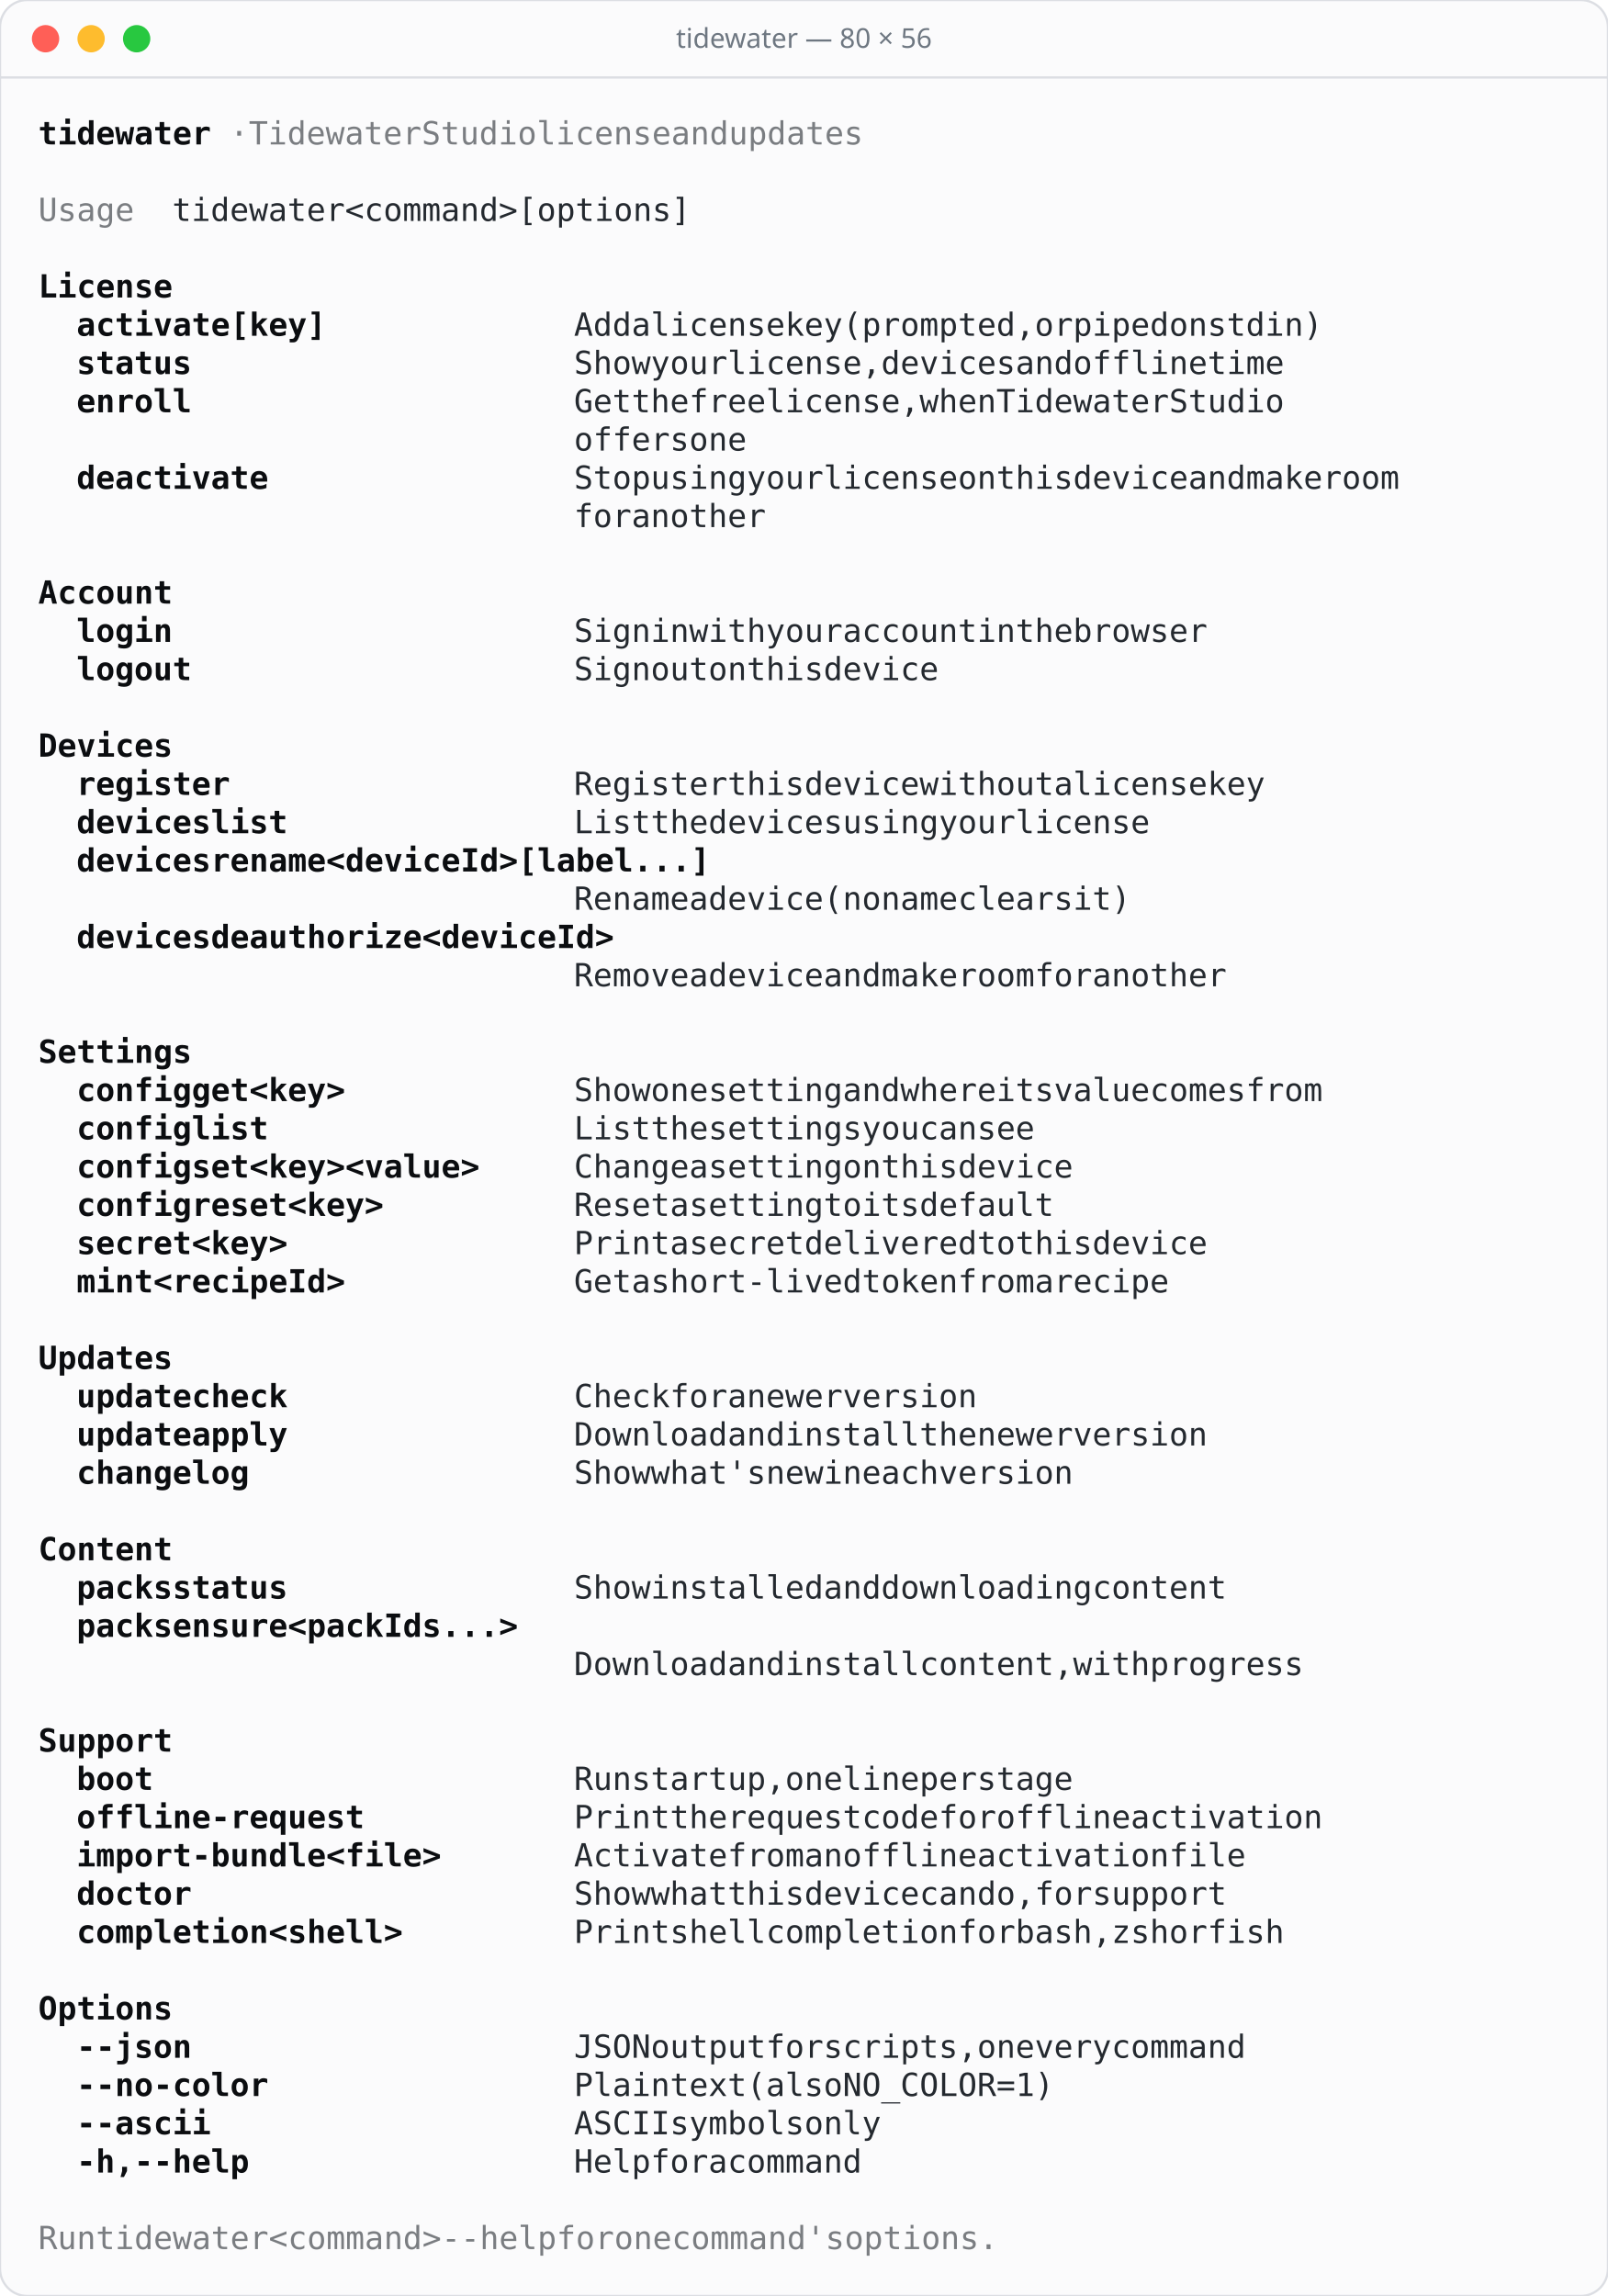
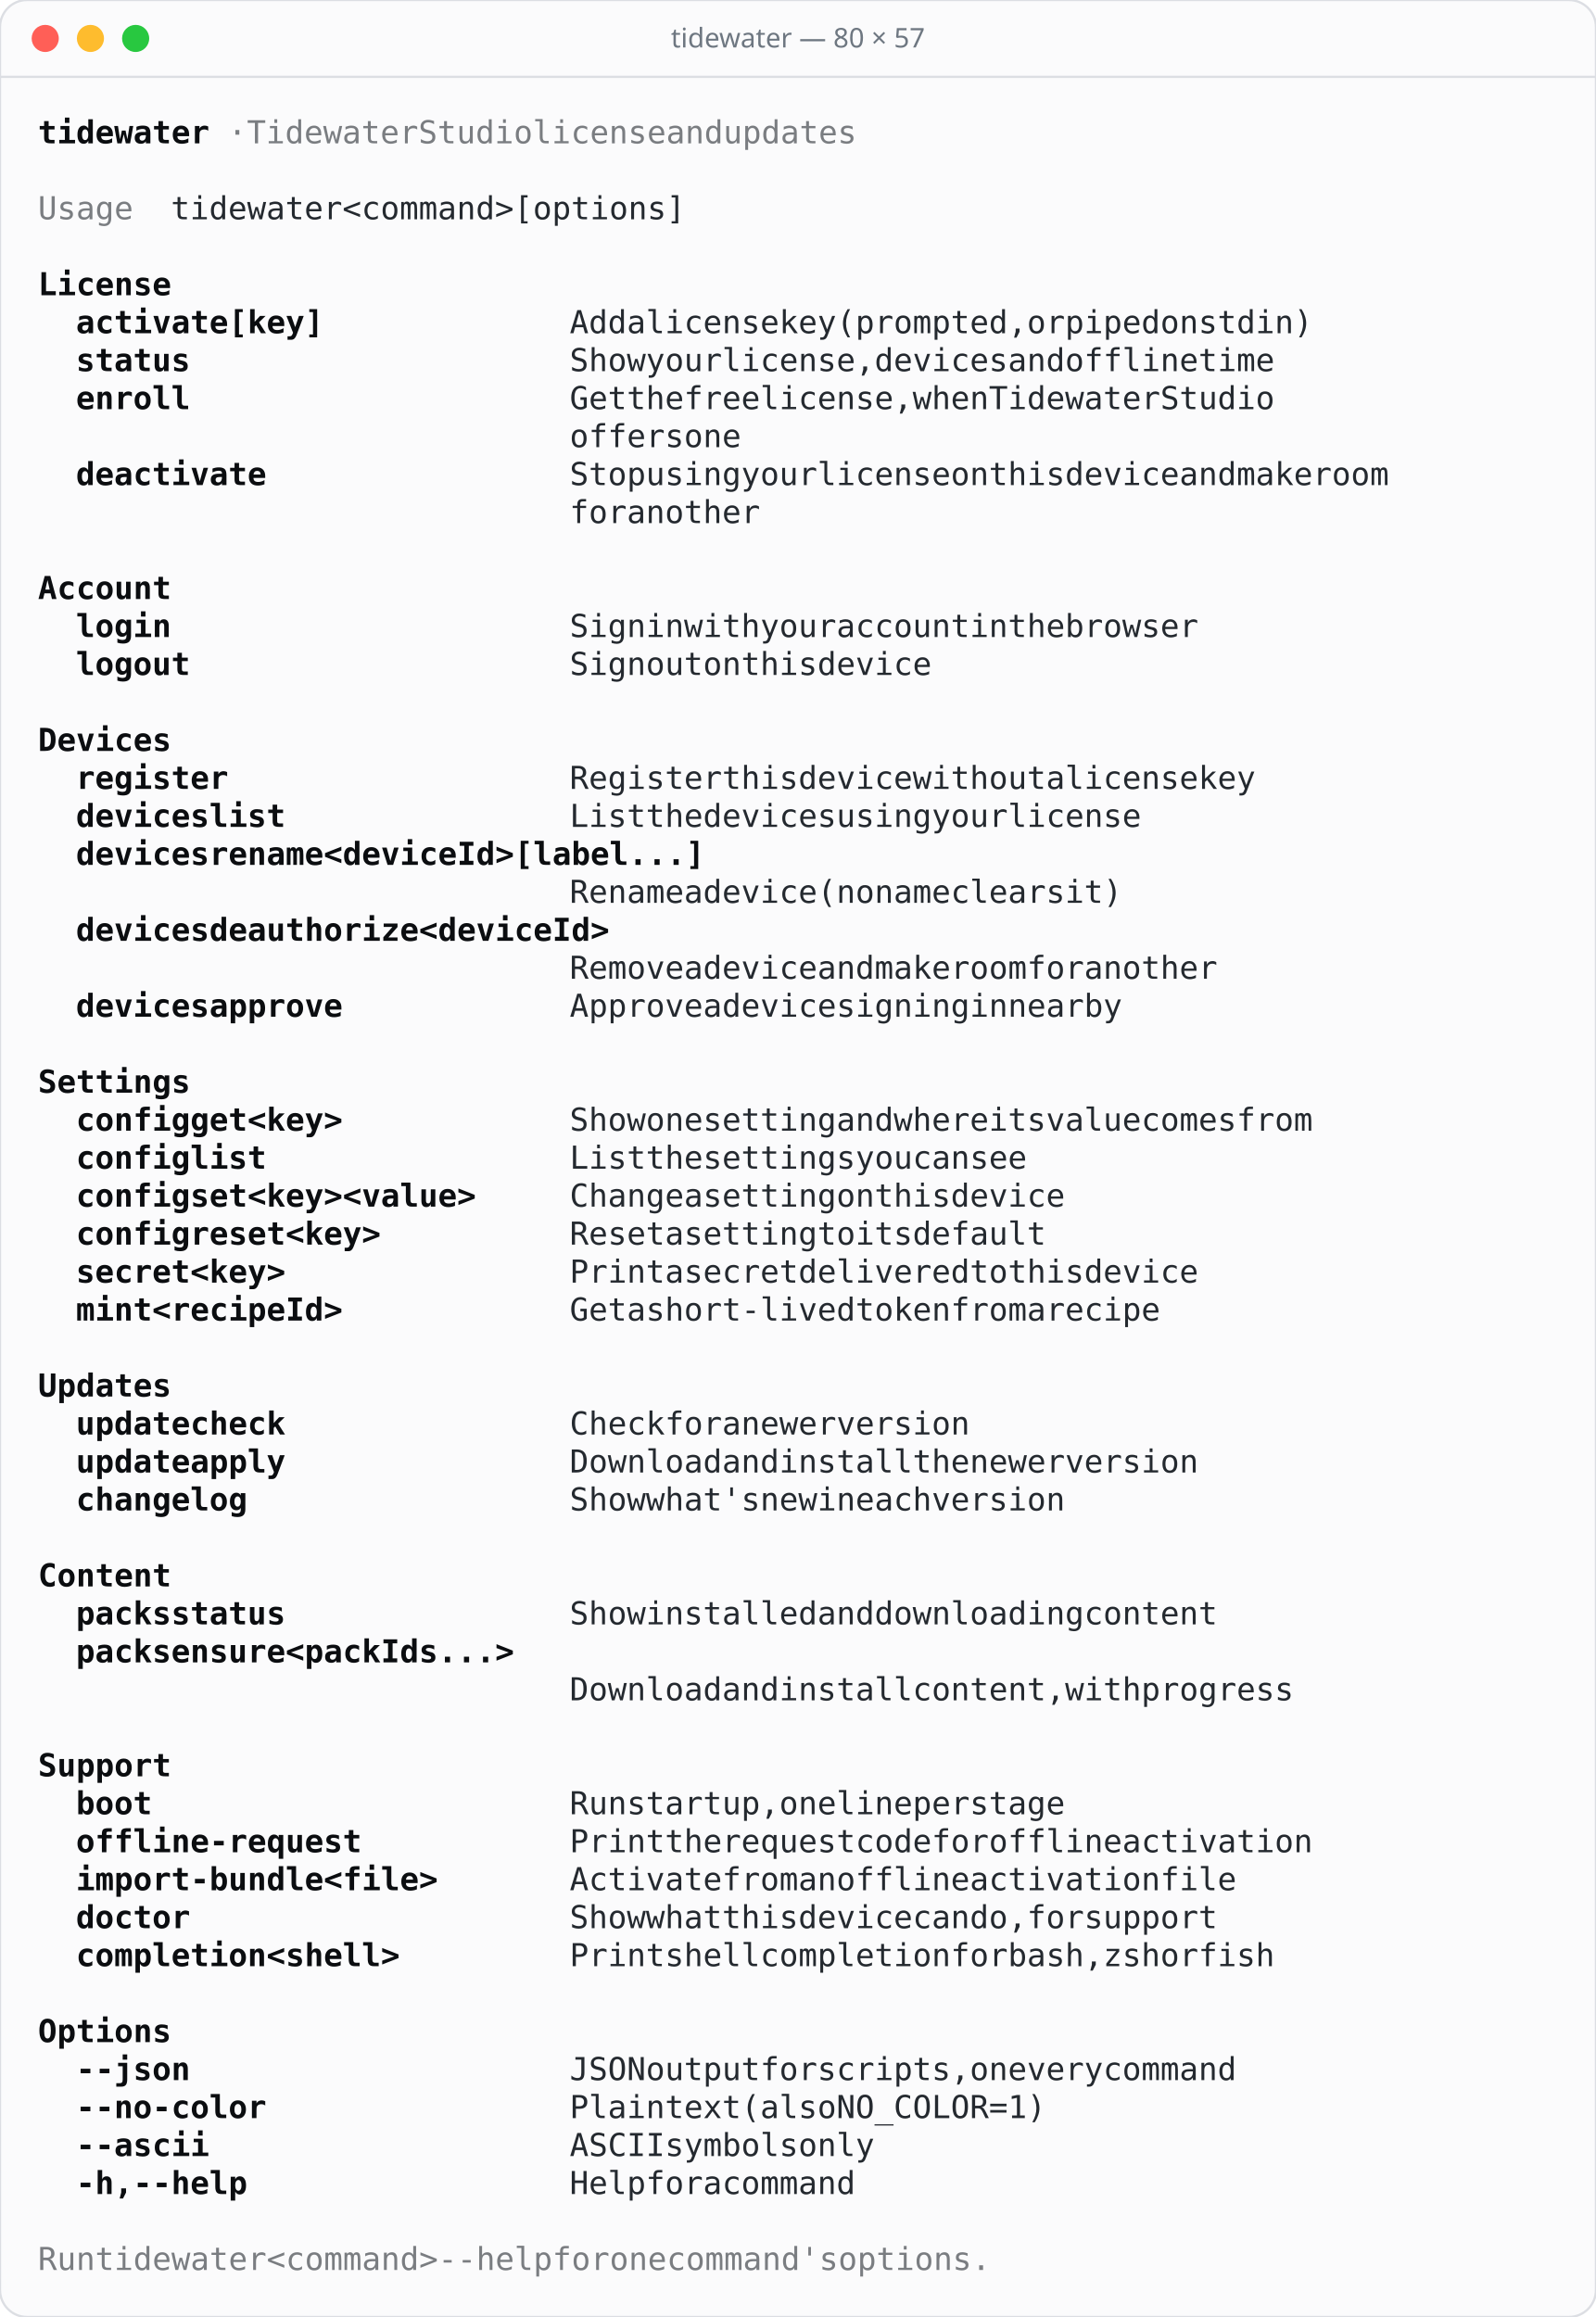
- <svg xmlns="http://www.w3.org/2000/svg" width="706" height="1008" viewBox="0 0 706 1008">
-   <rect width="706" height="1008" rx="12" fill="#fbfbfc" stroke="#dcdee3" />
+ <svg xmlns="http://www.w3.org/2000/svg" width="706" height="1025" viewBox="0 0 706 1025">
+   <rect width="706" height="1025" rx="12" fill="#fbfbfc" stroke="#dcdee3" />
  <line x1="0" y1="34" x2="706" y2="34" stroke="#dcdee3" />
  <circle cx="20" cy="17" r="6" fill="#ff5f57" />
  <circle cx="40" cy="17" r="6" fill="#febc2e" />
  <circle cx="60" cy="17" r="6" fill="#28c840" />
-   <text x="353" y="21" text-anchor="middle" font-family="Rubik, system-ui, sans-serif" font-size="12" font-weight="500" fill="#6e7781">tidewater — 80 × 56</text>
+   <text x="353" y="21" text-anchor="middle" font-family="Rubik, system-ui, sans-serif" font-size="12" font-weight="500" fill="#6e7781">tidewater — 80 × 57</text>
  <g font-family="'JetBrains Mono', ui-monospace, monospace" font-size="14">
    <text x="16.8 25.2 33.6 42.0 50.4 58.8 67.2 75.6 84.0" y="63.4" fill="#0b0d10" font-weight="600">tidewater</text>
    <text x="100.8 117.6 126.0 134.4 142.8 151.2 159.6 168.0 176.4 184.8 201.6 210.0 218.4 226.8 235.2 243.6 260.4 268.8 277.2 285.6 294.0 302.4 310.8 327.6 336.0 344.4 361.2 369.6 378.0 386.4 394.8 403.2 411.6" y="63.4" fill="#7a7d81">·TidewaterStudiolicenseandupdates</text>
    <text x="16.8 25.2 33.6 42.0 50.4" y="97.0" fill="#7a7d81">Usage</text>
    <text x="75.6 84.0 92.4 100.8 109.2 117.6 126.0 134.4 142.8 159.6 168.0 176.4 184.8 193.2 201.6 210.0 218.4 226.8 243.6 252.0 260.4 268.8 277.2 285.6 294.0 302.4 310.8" y="97.0" fill="#24292f">tidewater&lt;command&gt;[options]</text>
    <text x="16.8 25.2 33.6 42.0 50.4 58.8 67.2" y="130.6" fill="#0b0d10" font-weight="600">License</text>
    <text x="33.6 42.0 50.4 58.8 67.2 75.6 84.0 92.4 109.2 117.6 126.0 134.4 142.8" y="147.4" fill="#0b0d10" font-weight="600">activate[key]</text>
    <text x="252.0 260.4 268.8 285.6 302.4 310.8 319.2 327.6 336.0 344.4 352.8 369.6 378.0 386.4 403.2 411.6 420.0 428.4 436.8 445.2 453.6 462.0 470.4 478.8 495.6 504.0 520.8 529.2 537.6 546.0 554.4 571.2 579.6 596.4 604.8 613.2 621.6 630.0 638.4" y="147.4" fill="#24292f">Addalicensekey(prompted,orpipedonstdin)</text>
    <text x="33.6 42.0 50.4 58.8 67.2 75.6" y="164.2" fill="#0b0d10" font-weight="600">status</text>
    <text x="252.0 260.4 268.8 277.2 294.0 302.4 310.8 319.2 336.0 344.4 352.8 361.2 369.6 378.0 386.4 394.8 411.6 420.0 428.4 436.8 445.2 453.6 462.0 478.8 487.2 495.6 512.4 520.8 529.2 537.6 546.0 554.4 562.8 579.6 588.0 596.4 604.8" y="164.2" fill="#24292f">Showyourlicense,devicesandofflinetime</text>
    <text x="33.6 42.0 50.4 58.8 67.2 75.6" y="181.0" fill="#0b0d10" font-weight="600">enroll</text>
    <text x="252.0 260.4 268.8 285.6 294.0 302.4 319.2 327.6 336.0 344.4 361.2 369.6 378.0 386.4 394.8 403.2 411.6 420.0 436.8 445.2 453.6 462.0 478.8 487.2 495.6 504.0 512.4 520.8 529.2 537.6 546.0 562.8 571.2 579.6 588.0 596.4 604.8" y="181.0" fill="#24292f">Getthefreelicense,whenTidewaterStudio</text>
    <text x="252.0 260.4 268.8 277.2 285.6 294.0 310.8 319.2 327.6" y="197.8" fill="#24292f">offersone</text>
    <text x="33.6 42.0 50.4 58.8 67.2 75.6 84.0 92.4 100.8 109.2" y="214.6" fill="#0b0d10" font-weight="600">deactivate</text>
    <text x="252.0 260.4 268.8 277.2 294.0 302.4 310.8 319.2 327.6 344.4 352.8 361.2 369.6 386.4 394.8 403.2 411.6 420.0 428.4 436.8 453.6 462.0 478.8 487.2 495.6 504.0 520.8 529.2 537.6 546.0 554.4 562.8 579.6 588.0 596.4 613.2 621.6 630.0 638.4 655.2 663.6 672.0 680.4" y="214.6" fill="#24292f">Stopusingyourlicenseonthisdeviceandmakeroom</text>
    <text x="252.0 260.4 268.8 285.6 294.0 302.4 310.8 319.2 327.6 336.0" y="231.4" fill="#24292f">foranother</text>
    <text x="16.8 25.2 33.6 42.0 50.4 58.8 67.2" y="265.0" fill="#0b0d10" font-weight="600">Account</text>
    <text x="33.6 42.0 50.4 58.8 67.2" y="281.8" fill="#0b0d10" font-weight="600">login</text>
    <text x="252.0 260.4 268.8 277.2 294.0 302.4 319.2 327.6 336.0 344.4 361.2 369.6 378.0 386.4 403.2 411.6 420.0 428.4 436.8 445.2 453.6 470.4 478.8 495.6 504.0 512.4 529.2 537.6 546.0 554.4 562.8 571.2 579.6" y="281.8" fill="#24292f">Signinwithyouraccountinthebrowser</text>
    <text x="33.6 42.0 50.4 58.8 67.2 75.6" y="298.6" fill="#0b0d10" font-weight="600">logout</text>
    <text x="252.0 260.4 268.8 277.2 294.0 302.4 310.8 327.6 336.0 352.8 361.2 369.6 378.0 394.8 403.2 411.6 420.0 428.4 436.8" y="298.6" fill="#24292f">Signoutonthisdevice</text>
    <text x="16.8 25.2 33.6 42.0 50.4 58.8 67.2" y="332.2" fill="#0b0d10" font-weight="600">Devices</text>
    <text x="33.6 42.0 50.4 58.8 67.2 75.6 84.0 92.4" y="349.0" fill="#0b0d10" font-weight="600">register</text>
    <text x="252.0 260.4 268.8 277.2 285.6 294.0 302.4 310.8 327.6 336.0 344.4 352.8 369.6 378.0 386.4 394.8 403.2 411.6 428.4 436.8 445.2 453.6 462.0 470.4 478.8 495.6 512.4 520.8 529.2 537.6 546.0 554.4 562.8 579.6 588.0 596.4" y="349.0" fill="#24292f">Registerthisdevicewithoutalicensekey</text>
    <text x="33.6 42.0 50.4 58.8 67.2 75.6 84.0 100.8 109.2 117.6 126.0" y="365.8" fill="#0b0d10" font-weight="600">deviceslist</text>
    <text x="252.0 260.4 268.8 277.2 294.0 302.4 310.8 327.6 336.0 344.4 352.8 361.2 369.6 378.0 394.8 403.2 411.6 420.0 428.4 445.2 453.6 462.0 470.4 487.2 495.6 504.0 512.4 520.8 529.2 537.6" y="365.8" fill="#24292f">Listthedevicesusingyourlicense</text>
    <text x="33.6 42.0 50.4 58.8 67.2 75.6 84.0 100.8 109.2 117.6 126.0 134.4 142.8 159.6 168.0 176.4 184.8 193.2 201.6 210.0 218.4 226.8 235.2 252.0 260.4 268.8 277.2 285.6 294.0 302.4 310.8 319.2 327.6" y="382.6" fill="#0b0d10" font-weight="600">devicesrename&lt;deviceId&gt;[label...]</text>
    <text x="252.0 260.4 268.8 277.2 285.6 294.0 310.8 327.6 336.0 344.4 352.8 361.2 369.6 386.4 394.8 403.2 420.0 428.4 436.8 445.2 462.0 470.4 478.8 487.2 495.6 504.0 520.8 529.2 537.6" y="399.4" fill="#24292f">Renameadevice(nonameclearsit)</text>
    <text x="33.6 42.0 50.4 58.8 67.2 75.6 84.0 100.8 109.2 117.6 126.0 134.4 142.8 151.2 159.6 168.0 176.4 184.8 201.6 210.0 218.4 226.8 235.2 243.6 252.0 260.4 268.8 277.2" y="416.2" fill="#0b0d10" font-weight="600">devicesdeauthorize&lt;deviceId&gt;</text>
    <text x="252.0 260.4 268.8 277.2 285.6 294.0 310.8 327.6 336.0 344.4 352.8 361.2 369.6 386.4 394.8 403.2 420.0 428.4 436.8 445.2 462.0 470.4 478.8 487.2 504.0 512.4 520.8 537.6 546.0 554.4 562.8 571.2 579.6 588.0" y="433.0" fill="#24292f">Removeadeviceandmakeroomforanother</text>
-     <text x="16.8 25.2 33.6 42.0 50.4 58.8 67.2 75.6" y="466.6" fill="#0b0d10" font-weight="600">Settings</text>
-     <text x="33.6 42.0 50.4 58.8 67.2 75.6 92.4 100.8 109.2 126.0 134.4 142.8 151.2 159.6" y="483.4" fill="#0b0d10" font-weight="600">configget&lt;key&gt;</text>
-     <text x="252.0 260.4 268.8 277.2 294.0 302.4 310.8 327.6 336.0 344.4 352.8 361.2 369.6 378.0 394.8 403.2 411.6 428.4 436.8 445.2 453.6 462.0 478.8 487.2 495.6 512.4 520.8 529.2 537.6 546.0 562.8 571.2 579.6 588.0 596.4 613.2 621.6 630.0 638.4" y="483.4" fill="#24292f">Showonesettingandwhereitsvaluecomesfrom</text>
-     <text x="33.6 42.0 50.4 58.8 67.2 75.6 92.4 100.8 109.2 117.6" y="500.2" fill="#0b0d10" font-weight="600">configlist</text>
-     <text x="252.0 260.4 268.8 277.2 294.0 302.4 310.8 327.6 336.0 344.4 352.8 361.2 369.6 378.0 386.4 403.2 411.6 420.0 436.8 445.2 453.6 470.4 478.8 487.2" y="500.2" fill="#24292f">Listthesettingsyoucansee</text>
-     <text x="33.6 42.0 50.4 58.8 67.2 75.6 92.4 100.8 109.2 126.0 134.4 142.8 151.2 159.6 176.4 184.8 193.2 201.6 210.0 218.4 226.8" y="517.0" fill="#0b0d10" font-weight="600">configset&lt;key&gt;&lt;value&gt;</text>
-     <text x="252.0 260.4 268.8 277.2 285.6 294.0 310.8 327.6 336.0 344.4 352.8 361.2 369.6 378.0 394.8 403.2 420.0 428.4 436.8 445.2 462.0 470.4 478.8 487.2 495.6 504.0" y="517.0" fill="#24292f">Changeasettingonthisdevice</text>
-     <text x="33.6 42.0 50.4 58.8 67.2 75.6 92.4 100.8 109.2 117.6 126.0 142.8 151.2 159.6 168.0 176.4" y="533.8" fill="#0b0d10" font-weight="600">configreset&lt;key&gt;</text>
-     <text x="252.0 260.4 268.8 277.2 285.6 302.4 319.2 327.6 336.0 344.4 352.8 361.2 369.6 386.4 394.8 411.6 420.0 428.4 445.2 453.6 462.0 470.4 478.8 487.2 495.6" y="533.8" fill="#24292f">Resetasettingtoitsdefault</text>
-     <text x="33.6 42.0 50.4 58.8 67.2 75.6 92.4 100.8 109.2 117.6 126.0" y="550.6" fill="#0b0d10" font-weight="600">secret&lt;key&gt;</text>
-     <text x="252.0 260.4 268.8 277.2 285.6 302.4 319.2 327.6 336.0 344.4 352.8 361.2 378.0 386.4 394.8 403.2 411.6 420.0 428.4 436.8 445.2 462.0 470.4 487.2 495.6 504.0 512.4 529.2 537.6 546.0 554.4 562.8 571.2" y="550.6" fill="#24292f">Printasecretdeliveredtothisdevice</text>
-     <text x="33.6 42.0 50.4 58.8 75.6 84.0 92.4 100.8 109.2 117.6 126.0 134.4 142.8 151.2" y="567.4" fill="#0b0d10" font-weight="600">mint&lt;recipeId&gt;</text>
-     <text x="252.0 260.4 268.8 285.6 302.4 310.8 319.2 327.6 336.0 344.4 352.8 361.2 369.6 378.0 386.4 403.2 411.6 420.0 428.4 436.8 453.6 462.0 470.4 478.8 495.6 512.4 520.8 529.2 537.6 546.0 554.4" y="567.4" fill="#24292f">Getashort-livedtokenfromarecipe</text>
-     <text x="16.8 25.2 33.6 42.0 50.4 58.8 67.2" y="601.0" fill="#0b0d10" font-weight="600">Updates</text>
-     <text x="33.6 42.0 50.4 58.8 67.2 75.6 92.4 100.8 109.2 117.6 126.0" y="617.8" fill="#0b0d10" font-weight="600">updatecheck</text>
-     <text x="252.0 260.4 268.8 277.2 285.6 302.4 310.8 319.2 336.0 352.8 361.2 369.6 378.0 386.4 403.2 411.6 420.0 428.4 436.8 445.2 453.6" y="617.8" fill="#24292f">Checkforanewerversion</text>
-     <text x="33.6 42.0 50.4 58.8 67.2 75.6 92.4 100.8 109.2 117.6 126.0" y="634.6" fill="#0b0d10" font-weight="600">updateapply</text>
-     <text x="252.0 260.4 268.8 277.2 285.6 294.0 302.4 310.8 327.6 336.0 344.4 361.2 369.6 378.0 386.4 394.8 403.2 411.6 428.4 436.8 445.2 462.0 470.4 478.8 487.2 495.6 512.4 520.8 529.2 537.6 546.0 554.4 562.8" y="634.6" fill="#24292f">Downloadandinstallthenewerversion</text>
-     <text x="33.6 42.0 50.4 58.8 67.2 75.6 84.0 92.4 100.8" y="651.4" fill="#0b0d10" font-weight="600">changelog</text>
-     <text x="252.0 260.4 268.8 277.2 294.0 302.4 310.8 319.2 327.6 336.0 352.8 361.2 369.6 386.4 394.8 411.6 420.0 428.4 436.8 453.6 462.0 470.4 478.8 487.2 495.6 504.0" y="651.4" fill="#24292f">Showwhat'snewineachversion</text>
-     <text x="16.8 25.2 33.6 42.0 50.4 58.8 67.2" y="685.0" fill="#0b0d10" font-weight="600">Content</text>
-     <text x="33.6 42.0 50.4 58.8 67.2 84.0 92.4 100.8 109.2 117.6 126.0" y="701.8" fill="#0b0d10" font-weight="600">packsstatus</text>
-     <text x="252.0 260.4 268.8 277.2 294.0 302.4 310.8 319.2 327.6 336.0 344.4 352.8 361.2 378.0 386.4 394.8 411.6 420.0 428.4 436.8 445.2 453.6 462.0 470.4 478.8 487.2 495.6 512.4 520.8 529.2 537.6 546.0 554.4 562.8" y="701.8" fill="#24292f">Showinstalledanddownloadingcontent</text>
-     <text x="33.6 42.0 50.4 58.8 67.2 84.0 92.4 100.8 109.2 117.6 126.0 142.8 151.2 159.6 168.0 176.4 184.8 193.2 201.6 210.0 218.4 226.8 235.2" y="718.6" fill="#0b0d10" font-weight="600">packsensure&lt;packIds...&gt;</text>
-     <text x="252.0 260.4 268.8 277.2 285.6 294.0 302.4 310.8 327.6 336.0 344.4 361.2 369.6 378.0 386.4 394.8 403.2 411.6 428.4 436.8 445.2 453.6 462.0 470.4 478.8 487.2 504.0 512.4 520.8 529.2 546.0 554.4 562.8 571.2 579.6 588.0 596.4 604.8" y="735.4" fill="#24292f">Downloadandinstallcontent,withprogress</text>
-     <text x="16.8 25.2 33.6 42.0 50.4 58.8 67.2" y="769.0" fill="#0b0d10" font-weight="600">Support</text>
-     <text x="33.6 42.0 50.4 58.8" y="785.8" fill="#0b0d10" font-weight="600">boot</text>
-     <text x="252.0 260.4 268.8 285.6 294.0 302.4 310.8 319.2 327.6 336.0 344.4 361.2 369.6 378.0 394.8 403.2 411.6 420.0 436.8 445.2 453.6 470.4 478.8 487.2 495.6 504.0" y="785.8" fill="#24292f">Runstartup,onelineperstage</text>
-     <text x="33.6 42.0 50.4 58.8 67.2 75.6 84.0 92.4 100.8 109.2 117.6 126.0 134.4 142.8 151.2" y="802.6" fill="#0b0d10" font-weight="600">offline-request</text>
-     <text x="252.0 260.4 268.8 277.2 285.6 302.4 310.8 319.2 336.0 344.4 352.8 361.2 369.6 378.0 386.4 403.2 411.6 420.0 428.4 445.2 453.6 462.0 478.8 487.2 495.6 504.0 512.4 520.8 529.2 546.0 554.4 562.8 571.2 579.6 588.0 596.4 604.8 613.2 621.6" y="802.6" fill="#24292f">Printtherequestcodeforofflineactivation</text>
-     <text x="33.6 42.0 50.4 58.8 67.2 75.6 84.0 92.4 100.8 109.2 117.6 126.0 134.4 151.2 159.6 168.0 176.4 184.8 193.2" y="819.4" fill="#0b0d10" font-weight="600">import-bundle&lt;file&gt;</text>
-     <text x="252.0 260.4 268.8 277.2 285.6 294.0 302.4 310.8 327.6 336.0 344.4 352.8 369.6 378.0 394.8 403.2 411.6 420.0 428.4 436.8 445.2 462.0 470.4 478.8 487.2 495.6 504.0 512.4 520.8 529.2 537.6 554.4 562.8 571.2 579.6" y="819.4" fill="#24292f">Activatefromanofflineactivationfile</text>
-     <text x="33.6 42.0 50.4 58.8 67.2 75.6" y="836.2" fill="#0b0d10" font-weight="600">doctor</text>
-     <text x="252.0 260.4 268.8 277.2 294.0 302.4 310.8 319.2 336.0 344.4 352.8 361.2 378.0 386.4 394.8 403.2 411.6 420.0 436.8 445.2 453.6 470.4 478.8 487.2 504.0 512.4 520.8 537.6 546.0 554.4 562.8 571.2 579.6 588.0" y="836.2" fill="#24292f">Showwhatthisdevicecando,forsupport</text>
-     <text x="33.6 42.0 50.4 58.8 67.2 75.6 84.0 92.4 100.8 109.2 126.0 134.4 142.8 151.2 159.6 168.0 176.4" y="853.0" fill="#0b0d10" font-weight="600">completion&lt;shell&gt;</text>
-     <text x="252.0 260.4 268.8 277.2 285.6 302.4 310.8 319.2 327.6 336.0 352.8 361.2 369.6 378.0 386.4 394.8 403.2 411.6 420.0 428.4 445.2 453.6 462.0 478.8 487.2 495.6 504.0 512.4 529.2 537.6 546.0 562.8 571.2 588.0 596.4 604.8 613.2" y="853.0" fill="#24292f">Printshellcompletionforbash,zshorfish</text>
-     <text x="16.8 25.2 33.6 42.0 50.4 58.8 67.2" y="886.6" fill="#0b0d10" font-weight="600">Options</text>
-     <text x="33.6 42.0 50.4 58.8 67.2 75.6" y="903.4" fill="#0b0d10" font-weight="600">--json</text>
-     <text x="252.0 260.4 268.8 277.2 294.0 302.4 310.8 319.2 327.6 336.0 352.8 361.2 369.6 386.4 394.8 403.2 411.6 420.0 428.4 436.8 445.2 462.0 470.4 487.2 495.6 504.0 512.4 520.8 537.6 546.0 554.4 562.8 571.2 579.6 588.0" y="903.4" fill="#24292f">JSONoutputforscripts,oneverycommand</text>
-     <text x="33.6 42.0 50.4 58.8 67.2 75.6 84.0 92.4 100.8 109.2" y="920.2" fill="#0b0d10" font-weight="600">--no-color</text>
-     <text x="252.0 260.4 268.8 277.2 285.6 302.4 310.8 319.2 327.6 344.4 352.8 361.2 369.6 378.0 394.8 403.2 411.6 420.0 428.4 436.8 445.2 453.6 462.0 470.4 478.8" y="920.2" fill="#24292f">Plaintext(alsoNO_COLOR=1)</text>
-     <text x="33.6 42.0 50.4 58.8 67.2 75.6 84.0" y="937.0" fill="#0b0d10" font-weight="600">--ascii</text>
-     <text x="252.0 260.4 268.8 277.2 285.6 302.4 310.8 319.2 327.6 336.0 344.4 352.8 369.6 378.0 386.4 394.8" y="937.0" fill="#24292f">ASCIIsymbolsonly</text>
-     <text x="33.6 42.0 50.4 67.2 75.6 84.0 92.4 100.8 109.2" y="953.8" fill="#0b0d10" font-weight="600">-h,--help</text>
-     <text x="252.0 260.4 268.8 277.2 294.0 302.4 310.8 327.6 344.4 352.8 361.2 369.6 378.0 386.4 394.8" y="953.8" fill="#24292f">Helpforacommand</text>
-     <text x="16.8 25.2 33.6 50.4 58.8 67.2 75.6 84.0 92.4 100.8 109.2 117.6 134.4 142.8 151.2 159.6 168.0 176.4 184.8 193.2 201.6 218.4 226.8 235.2 243.6 252.0 260.4 277.2 285.6 294.0 310.8 319.2 327.6 344.4 352.8 361.2 369.6 378.0 386.4 394.8 403.2 411.6 428.4 436.8 445.2 453.6 462.0 470.4 478.8 487.2" y="987.4" fill="#7a7d81">Runtidewater&lt;command&gt;--helpforonecommand'soptions.</text>
+     <text x="33.6 42.0 50.4 58.8 67.2 75.6 84.0 100.8 109.2 117.6 126.0 134.4 142.8 151.2" y="449.8" fill="#0b0d10" font-weight="600">devicesapprove</text>
+     <text x="252.0 260.4 268.8 277.2 285.6 294.0 302.4 319.2 336.0 344.4 352.8 361.2 369.6 378.0 394.8 403.2 411.6 420.0 428.4 436.8 445.2 462.0 470.4 487.2 495.6 504.0 512.4 520.8 529.2" y="449.8" fill="#24292f">Approveadevicesigninginnearby</text>
+     <text x="16.8 25.2 33.6 42.0 50.4 58.8 67.2 75.6" y="483.4" fill="#0b0d10" font-weight="600">Settings</text>
+     <text x="33.6 42.0 50.4 58.8 67.2 75.6 92.4 100.8 109.2 126.0 134.4 142.8 151.2 159.6" y="500.2" fill="#0b0d10" font-weight="600">configget&lt;key&gt;</text>
+     <text x="252.0 260.4 268.8 277.2 294.0 302.4 310.8 327.6 336.0 344.4 352.8 361.2 369.6 378.0 394.8 403.2 411.6 428.4 436.8 445.2 453.6 462.0 478.8 487.2 495.6 512.4 520.8 529.2 537.6 546.0 562.8 571.2 579.6 588.0 596.4 613.2 621.6 630.0 638.4" y="500.2" fill="#24292f">Showonesettingandwhereitsvaluecomesfrom</text>
+     <text x="33.6 42.0 50.4 58.8 67.2 75.6 92.4 100.8 109.2 117.6" y="517.0" fill="#0b0d10" font-weight="600">configlist</text>
+     <text x="252.0 260.4 268.8 277.2 294.0 302.4 310.8 327.6 336.0 344.4 352.8 361.2 369.6 378.0 386.4 403.2 411.6 420.0 436.8 445.2 453.6 470.4 478.8 487.2" y="517.0" fill="#24292f">Listthesettingsyoucansee</text>
+     <text x="33.6 42.0 50.4 58.8 67.2 75.6 92.4 100.8 109.2 126.0 134.4 142.8 151.2 159.6 176.4 184.8 193.2 201.6 210.0 218.4 226.8" y="533.8" fill="#0b0d10" font-weight="600">configset&lt;key&gt;&lt;value&gt;</text>
+     <text x="252.0 260.4 268.8 277.2 285.6 294.0 310.8 327.6 336.0 344.4 352.8 361.2 369.6 378.0 394.8 403.2 420.0 428.4 436.8 445.2 462.0 470.4 478.8 487.2 495.6 504.0" y="533.8" fill="#24292f">Changeasettingonthisdevice</text>
+     <text x="33.6 42.0 50.4 58.8 67.2 75.6 92.4 100.8 109.2 117.6 126.0 142.8 151.2 159.6 168.0 176.4" y="550.6" fill="#0b0d10" font-weight="600">configreset&lt;key&gt;</text>
+     <text x="252.0 260.4 268.8 277.2 285.6 302.4 319.2 327.6 336.0 344.4 352.8 361.2 369.6 386.4 394.8 411.6 420.0 428.4 445.2 453.6 462.0 470.4 478.8 487.2 495.6" y="550.6" fill="#24292f">Resetasettingtoitsdefault</text>
+     <text x="33.6 42.0 50.4 58.8 67.2 75.6 92.4 100.8 109.2 117.6 126.0" y="567.4" fill="#0b0d10" font-weight="600">secret&lt;key&gt;</text>
+     <text x="252.0 260.4 268.8 277.2 285.6 302.4 319.2 327.6 336.0 344.4 352.8 361.2 378.0 386.4 394.8 403.2 411.6 420.0 428.4 436.8 445.2 462.0 470.4 487.2 495.6 504.0 512.4 529.2 537.6 546.0 554.4 562.8 571.2" y="567.4" fill="#24292f">Printasecretdeliveredtothisdevice</text>
+     <text x="33.6 42.0 50.4 58.8 75.6 84.0 92.4 100.8 109.2 117.6 126.0 134.4 142.8 151.2" y="584.2" fill="#0b0d10" font-weight="600">mint&lt;recipeId&gt;</text>
+     <text x="252.0 260.4 268.8 285.6 302.4 310.8 319.2 327.6 336.0 344.4 352.8 361.2 369.6 378.0 386.4 403.2 411.6 420.0 428.4 436.8 453.6 462.0 470.4 478.8 495.6 512.4 520.8 529.2 537.6 546.0 554.4" y="584.2" fill="#24292f">Getashort-livedtokenfromarecipe</text>
+     <text x="16.8 25.2 33.6 42.0 50.4 58.8 67.2" y="617.8" fill="#0b0d10" font-weight="600">Updates</text>
+     <text x="33.6 42.0 50.4 58.8 67.2 75.6 92.4 100.8 109.2 117.6 126.0" y="634.6" fill="#0b0d10" font-weight="600">updatecheck</text>
+     <text x="252.0 260.4 268.8 277.2 285.6 302.4 310.8 319.2 336.0 352.8 361.2 369.6 378.0 386.4 403.2 411.6 420.0 428.4 436.8 445.2 453.6" y="634.6" fill="#24292f">Checkforanewerversion</text>
+     <text x="33.6 42.0 50.4 58.8 67.2 75.6 92.4 100.8 109.2 117.6 126.0" y="651.4" fill="#0b0d10" font-weight="600">updateapply</text>
+     <text x="252.0 260.4 268.8 277.2 285.6 294.0 302.4 310.8 327.6 336.0 344.4 361.2 369.6 378.0 386.4 394.8 403.2 411.6 428.4 436.8 445.2 462.0 470.4 478.8 487.2 495.6 512.4 520.8 529.2 537.6 546.0 554.4 562.8" y="651.4" fill="#24292f">Downloadandinstallthenewerversion</text>
+     <text x="33.6 42.0 50.4 58.8 67.2 75.6 84.0 92.4 100.8" y="668.2" fill="#0b0d10" font-weight="600">changelog</text>
+     <text x="252.0 260.4 268.8 277.2 294.0 302.4 310.8 319.2 327.6 336.0 352.8 361.2 369.6 386.4 394.8 411.6 420.0 428.4 436.8 453.6 462.0 470.4 478.8 487.2 495.6 504.0" y="668.2" fill="#24292f">Showwhat'snewineachversion</text>
+     <text x="16.8 25.2 33.6 42.0 50.4 58.8 67.2" y="701.8" fill="#0b0d10" font-weight="600">Content</text>
+     <text x="33.6 42.0 50.4 58.8 67.2 84.0 92.4 100.8 109.2 117.6 126.0" y="718.6" fill="#0b0d10" font-weight="600">packsstatus</text>
+     <text x="252.0 260.4 268.8 277.2 294.0 302.4 310.8 319.2 327.6 336.0 344.4 352.8 361.2 378.0 386.4 394.8 411.6 420.0 428.4 436.8 445.2 453.6 462.0 470.4 478.8 487.2 495.6 512.4 520.8 529.2 537.6 546.0 554.4 562.8" y="718.6" fill="#24292f">Showinstalledanddownloadingcontent</text>
+     <text x="33.6 42.0 50.4 58.8 67.2 84.0 92.4 100.8 109.2 117.6 126.0 142.8 151.2 159.6 168.0 176.4 184.8 193.2 201.6 210.0 218.4 226.8 235.2" y="735.4" fill="#0b0d10" font-weight="600">packsensure&lt;packIds...&gt;</text>
+     <text x="252.0 260.4 268.8 277.2 285.6 294.0 302.4 310.8 327.6 336.0 344.4 361.2 369.6 378.0 386.4 394.8 403.2 411.6 428.4 436.8 445.2 453.6 462.0 470.4 478.8 487.2 504.0 512.4 520.8 529.2 546.0 554.4 562.8 571.2 579.6 588.0 596.4 604.8" y="752.2" fill="#24292f">Downloadandinstallcontent,withprogress</text>
+     <text x="16.8 25.2 33.6 42.0 50.4 58.8 67.2" y="785.8" fill="#0b0d10" font-weight="600">Support</text>
+     <text x="33.6 42.0 50.4 58.8" y="802.6" fill="#0b0d10" font-weight="600">boot</text>
+     <text x="252.0 260.4 268.8 285.6 294.0 302.4 310.8 319.2 327.6 336.0 344.4 361.2 369.6 378.0 394.8 403.2 411.6 420.0 436.8 445.2 453.6 470.4 478.8 487.2 495.6 504.0" y="802.6" fill="#24292f">Runstartup,onelineperstage</text>
+     <text x="33.6 42.0 50.4 58.8 67.2 75.6 84.0 92.4 100.8 109.2 117.6 126.0 134.4 142.8 151.2" y="819.4" fill="#0b0d10" font-weight="600">offline-request</text>
+     <text x="252.0 260.4 268.8 277.2 285.6 302.4 310.8 319.2 336.0 344.4 352.8 361.2 369.6 378.0 386.4 403.2 411.6 420.0 428.4 445.2 453.6 462.0 478.8 487.2 495.6 504.0 512.4 520.8 529.2 546.0 554.4 562.8 571.2 579.6 588.0 596.4 604.8 613.2 621.6" y="819.4" fill="#24292f">Printtherequestcodeforofflineactivation</text>
+     <text x="33.6 42.0 50.4 58.8 67.2 75.6 84.0 92.4 100.8 109.2 117.6 126.0 134.4 151.2 159.6 168.0 176.4 184.8 193.2" y="836.2" fill="#0b0d10" font-weight="600">import-bundle&lt;file&gt;</text>
+     <text x="252.0 260.4 268.8 277.2 285.6 294.0 302.4 310.8 327.6 336.0 344.4 352.8 369.6 378.0 394.8 403.2 411.6 420.0 428.4 436.8 445.2 462.0 470.4 478.8 487.2 495.6 504.0 512.4 520.8 529.2 537.6 554.4 562.8 571.2 579.6" y="836.2" fill="#24292f">Activatefromanofflineactivationfile</text>
+     <text x="33.6 42.0 50.4 58.8 67.2 75.6" y="853.0" fill="#0b0d10" font-weight="600">doctor</text>
+     <text x="252.0 260.4 268.8 277.2 294.0 302.4 310.8 319.2 336.0 344.4 352.8 361.2 378.0 386.4 394.8 403.2 411.6 420.0 436.8 445.2 453.6 470.4 478.8 487.2 504.0 512.4 520.8 537.6 546.0 554.4 562.8 571.2 579.6 588.0" y="853.0" fill="#24292f">Showwhatthisdevicecando,forsupport</text>
+     <text x="33.6 42.0 50.4 58.8 67.2 75.6 84.0 92.4 100.8 109.2 126.0 134.4 142.8 151.2 159.6 168.0 176.4" y="869.8" fill="#0b0d10" font-weight="600">completion&lt;shell&gt;</text>
+     <text x="252.0 260.4 268.8 277.2 285.6 302.4 310.8 319.2 327.6 336.0 352.8 361.2 369.6 378.0 386.4 394.8 403.2 411.6 420.0 428.4 445.2 453.6 462.0 478.8 487.2 495.6 504.0 512.4 529.2 537.6 546.0 562.8 571.2 588.0 596.4 604.8 613.2" y="869.8" fill="#24292f">Printshellcompletionforbash,zshorfish</text>
+     <text x="16.8 25.2 33.6 42.0 50.4 58.8 67.2" y="903.4" fill="#0b0d10" font-weight="600">Options</text>
+     <text x="33.6 42.0 50.4 58.8 67.2 75.6" y="920.2" fill="#0b0d10" font-weight="600">--json</text>
+     <text x="252.0 260.4 268.8 277.2 294.0 302.4 310.8 319.2 327.6 336.0 352.8 361.2 369.6 386.4 394.8 403.2 411.6 420.0 428.4 436.8 445.2 462.0 470.4 487.2 495.6 504.0 512.4 520.8 537.6 546.0 554.4 562.8 571.2 579.6 588.0" y="920.2" fill="#24292f">JSONoutputforscripts,oneverycommand</text>
+     <text x="33.6 42.0 50.4 58.8 67.2 75.6 84.0 92.4 100.8 109.2" y="937.0" fill="#0b0d10" font-weight="600">--no-color</text>
+     <text x="252.0 260.4 268.8 277.2 285.6 302.4 310.8 319.2 327.6 344.4 352.8 361.2 369.6 378.0 394.8 403.2 411.6 420.0 428.4 436.8 445.2 453.6 462.0 470.4 478.8" y="937.0" fill="#24292f">Plaintext(alsoNO_COLOR=1)</text>
+     <text x="33.6 42.0 50.4 58.8 67.2 75.6 84.0" y="953.8" fill="#0b0d10" font-weight="600">--ascii</text>
+     <text x="252.0 260.4 268.8 277.2 285.6 302.4 310.8 319.2 327.6 336.0 344.4 352.8 369.6 378.0 386.4 394.8" y="953.8" fill="#24292f">ASCIIsymbolsonly</text>
+     <text x="33.6 42.0 50.4 67.2 75.6 84.0 92.4 100.8 109.2" y="970.6" fill="#0b0d10" font-weight="600">-h,--help</text>
+     <text x="252.0 260.4 268.8 277.2 294.0 302.4 310.8 327.6 344.4 352.8 361.2 369.6 378.0 386.4 394.8" y="970.6" fill="#24292f">Helpforacommand</text>
+     <text x="16.8 25.2 33.6 50.4 58.8 67.2 75.6 84.0 92.4 100.8 109.2 117.6 134.4 142.8 151.2 159.6 168.0 176.4 184.8 193.2 201.6 218.4 226.8 235.2 243.6 252.0 260.4 277.2 285.6 294.0 310.8 319.2 327.6 344.4 352.8 361.2 369.6 378.0 386.4 394.8 403.2 411.6 428.4 436.8 445.2 453.6 462.0 470.4 478.8 487.2" y="1004.2" fill="#7a7d81">Runtidewater&lt;command&gt;--helpforonecommand'soptions.</text>
  </g>
</svg>
